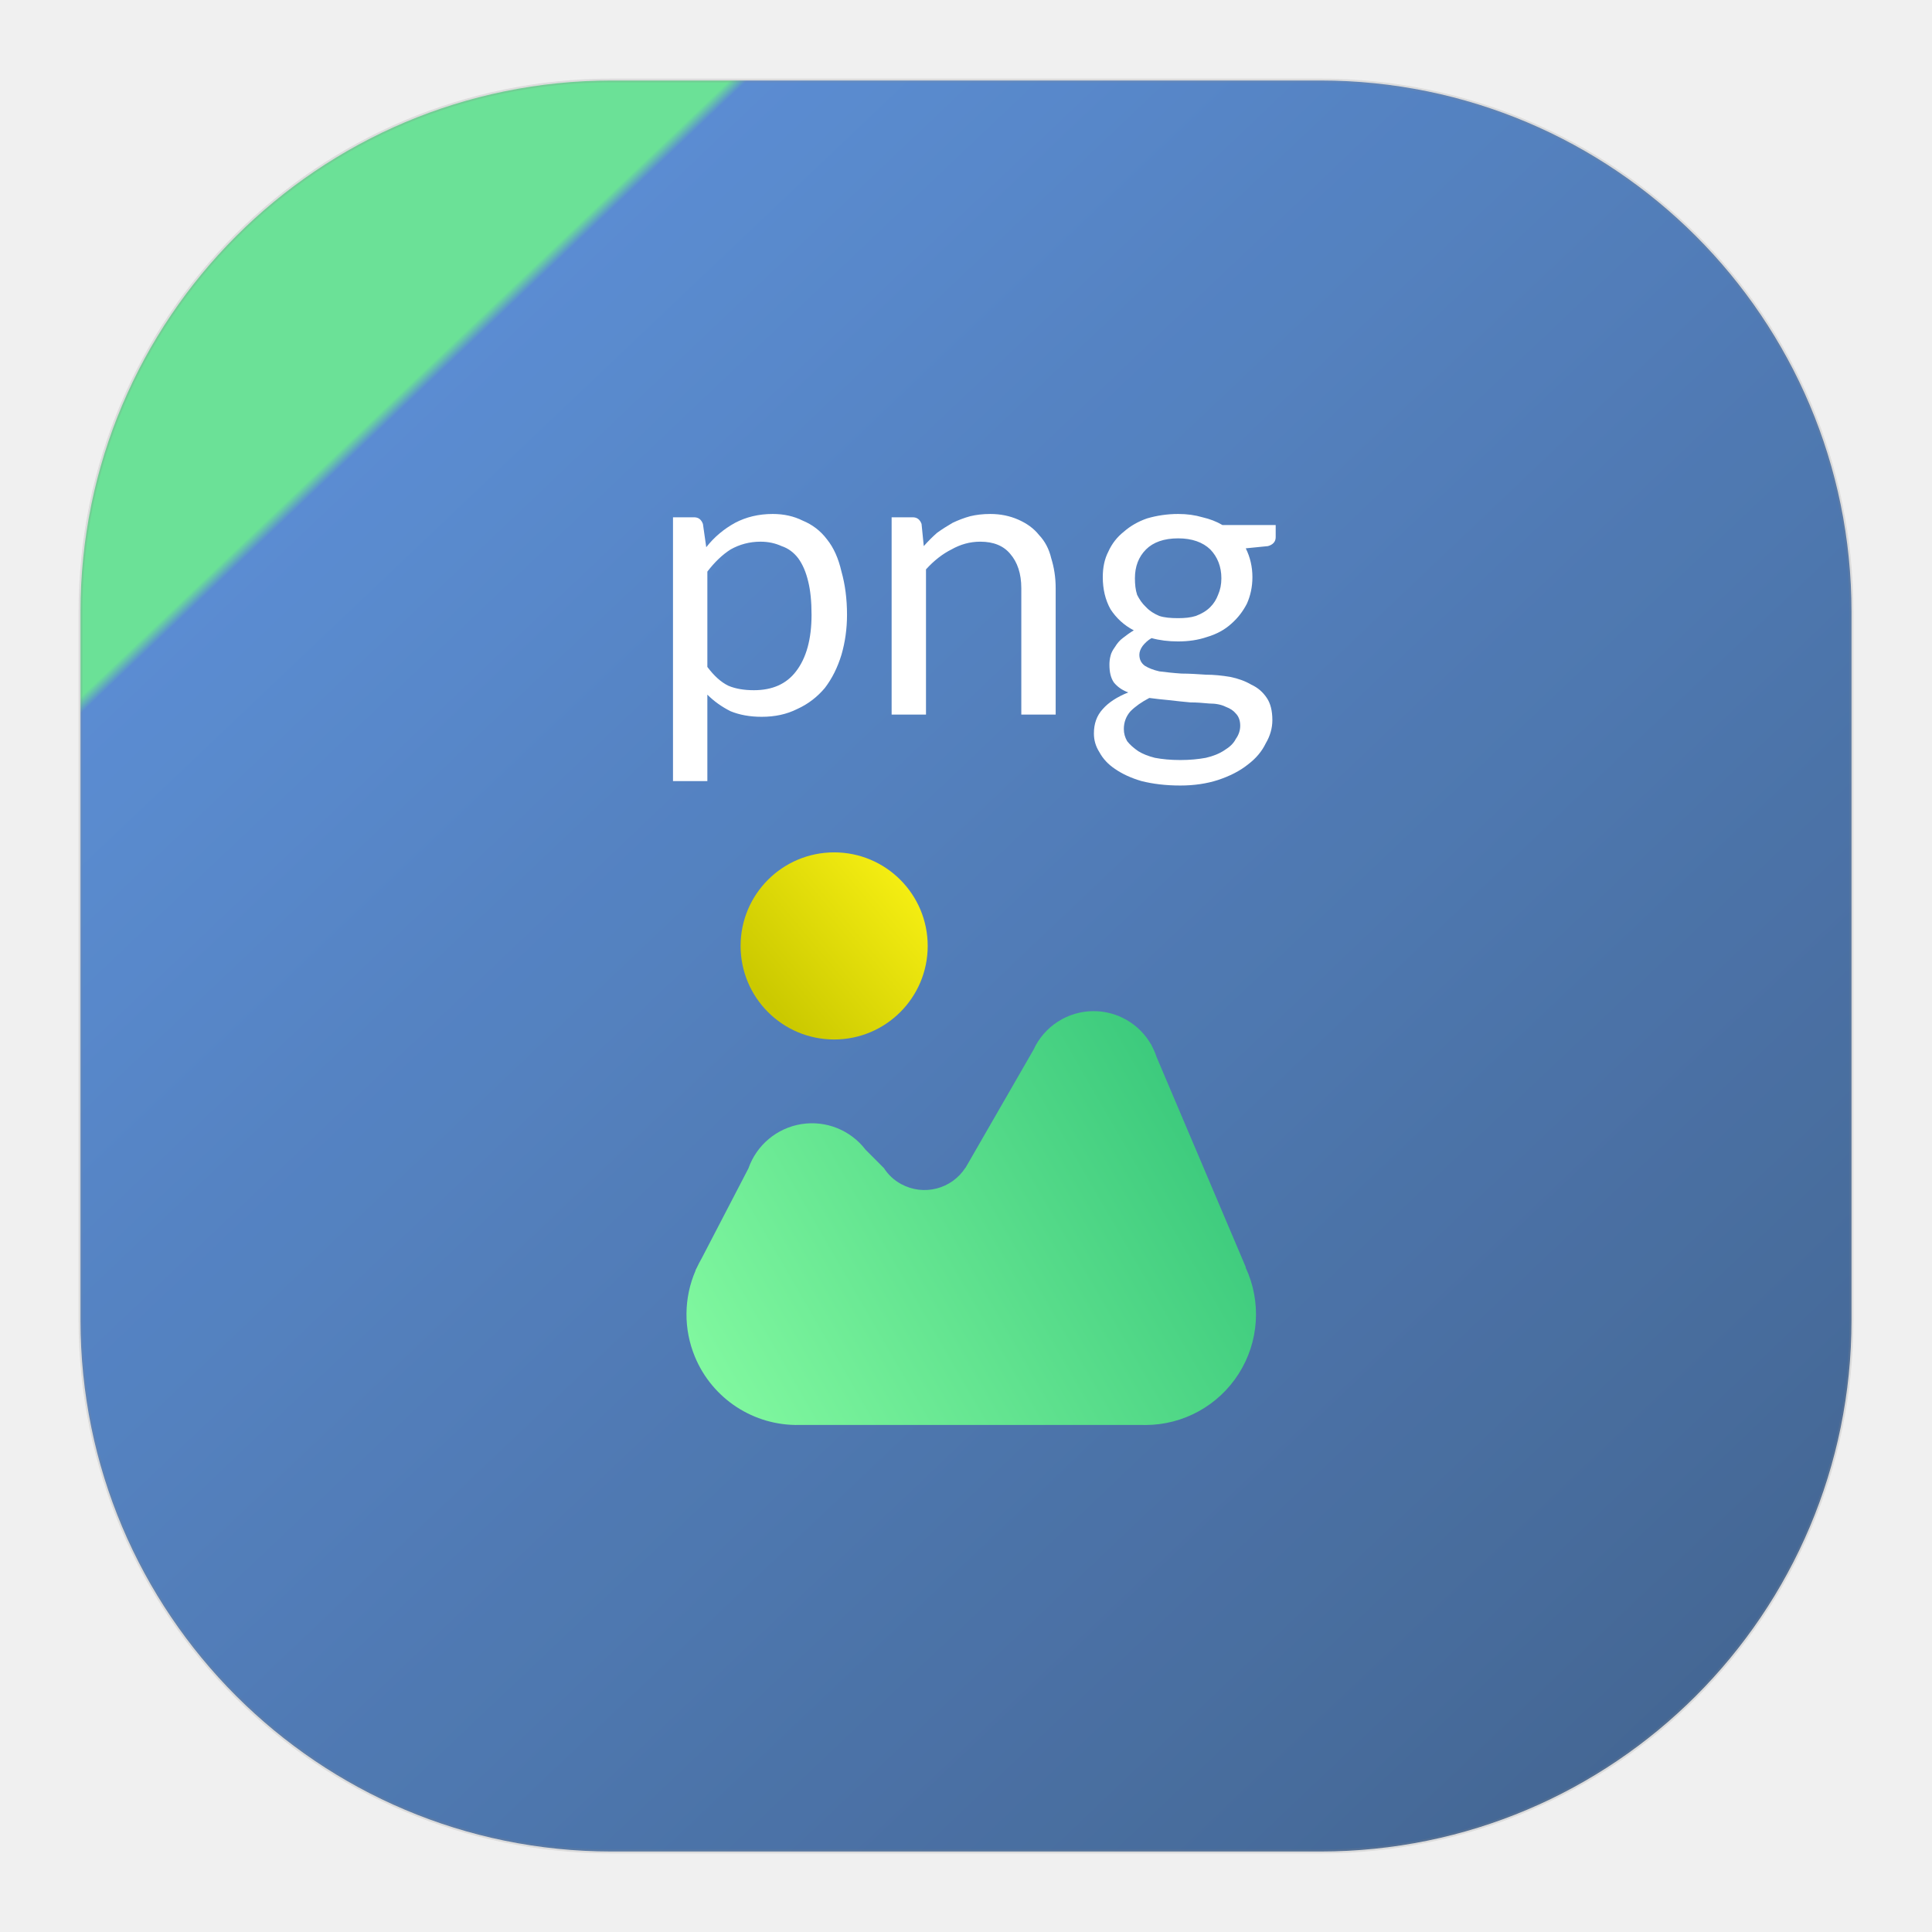
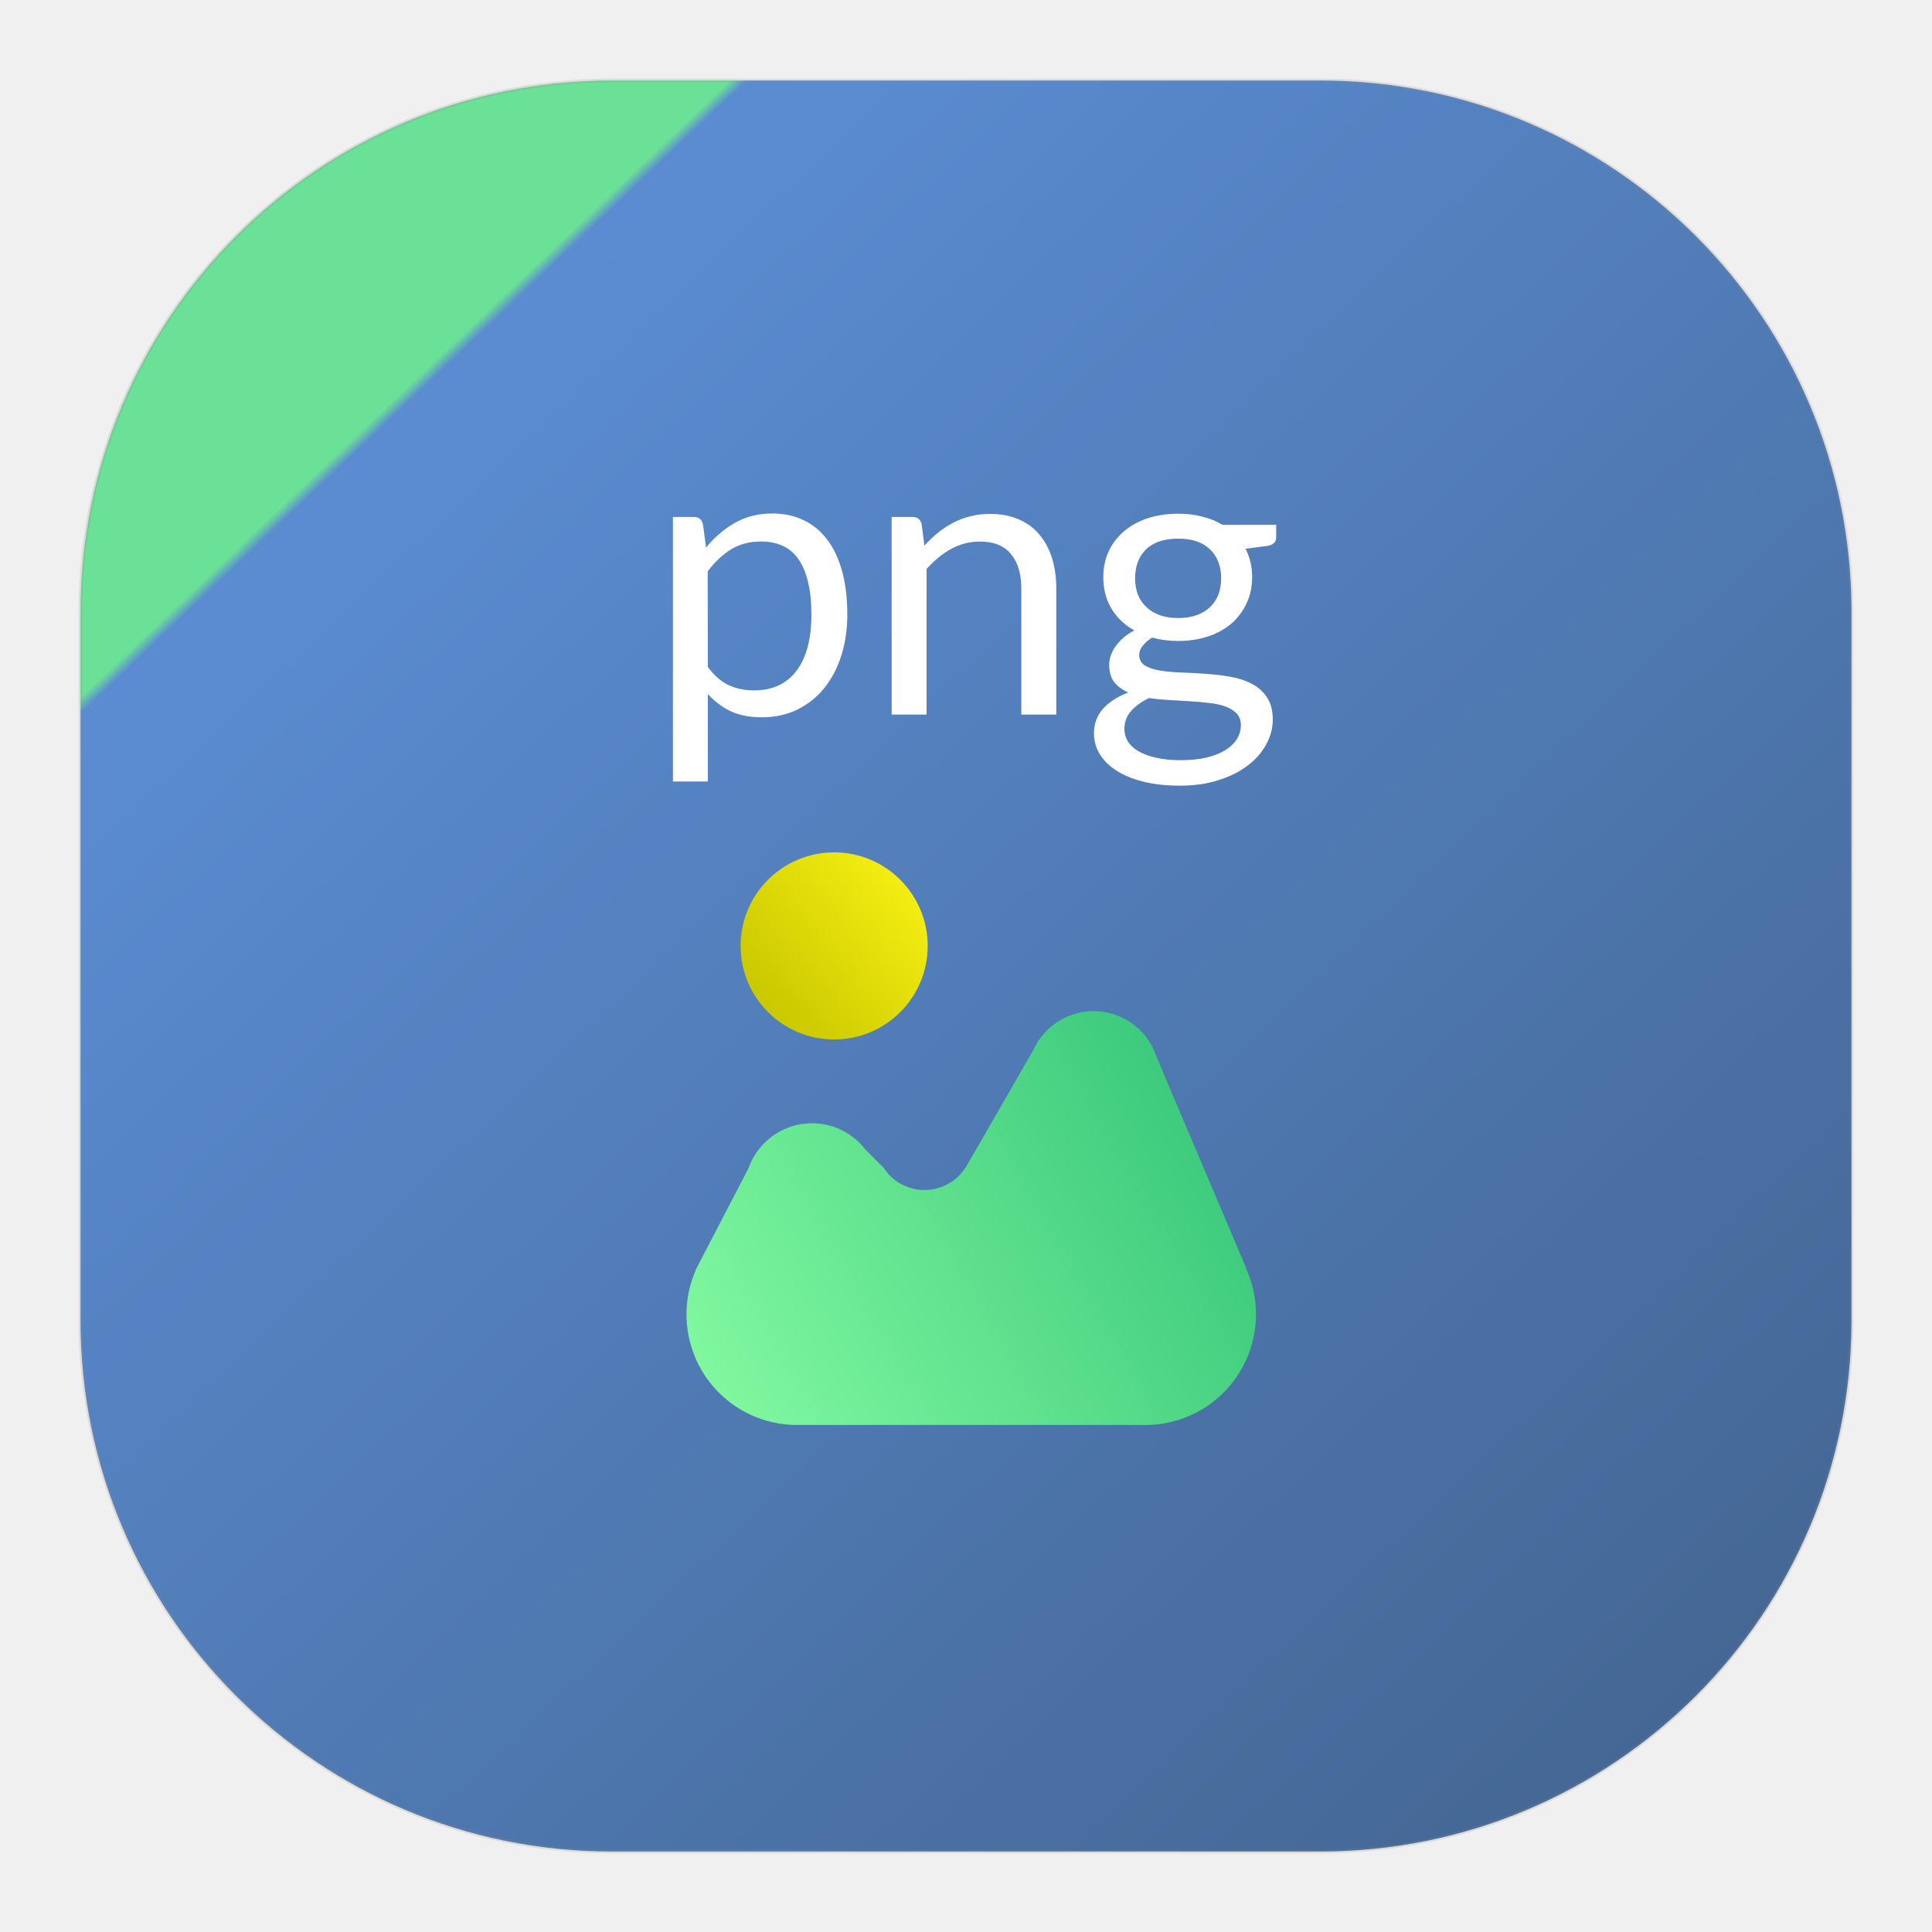
<svg xmlns="http://www.w3.org/2000/svg" viewBox="0 0 24 24" width="512" height="512" fill="none" version="1.1">
  <rect x="1" y="1" width="22" height="22" rx="6.6" fill="url(#a)" opacity=".9" stroke="gray" stroke-opacity=".2" vector-effect="non-scaling-stroke" style="-inkscape-stroke:hairline" />
  <g transform="matrix(.64745 0 0 .64745 3.9633 6.3807)">
    <path d="m9.883 10.089a1.795 1.795 0 1 0 0-3.59 1.795 1.795 0 0 0 0 3.59" fill="url(#b)" />
    <path d="m14.862 9.545a1.27 1.27 0 0 0-1.155 0.743l-1.27 2.205-0.021 0.036-0.013 0.023h-3e-3a0.934 0.934 0 0 1-1.228 0.313 0.9 0.9 0 0 1-0.337-0.313h-2e-3l-0.348-0.349a1.293 1.293 0 0 0-2.247 0.36l-0.897 1.726q-0.052 0.09-0.095 0.183l-0.023 0.045 2e-3 3e-3a2.12 2.12 0 0 0-0.014 1.655 2.12 2.12 0 0 0 2.008 1.31h6.589l0.047 1e-3a2.124 2.124 0 0 0 1.922-3.024l4e-3 -5e-3 -1.713-4.035a1.3 1.3 0 0 0-0.087-0.204l-0.013-0.031h-3e-3a1.27 1.27 0 0 0-1.104-0.642z" fill="url(#c)" />
  </g>
  <g transform="matrix(.88121 0 0 .88121 1.4138 2.7084)" alignment-baseline="middle" fill="#fff" font-family="Lato" text-anchor="middle">
-     <text x="12" y="7">
-       <tspan font-size="5.5px">png</tspan>
-     </text>
+     <path d="m 8.374,6.329 q 0.135,0.181 0.294,0.256 0.16,0.074 0.357,0.074 0.391,0 0.6,-0.278 0.209,-0.278 0.209,-0.792 0,-0.272 -0.05,-0.468 -0.047,-0.195 -0.138,-0.319 -0.091,-0.127 -0.223,-0.184 -0.132,-0.058 -0.3,-0.058 -0.239,0 -0.421,0.11 -0.179,0.11 -0.33,0.311 z m -0.025,-1.683 q 0.176,-0.217 0.407,-0.349 0.231,-0.132 0.528,-0.132 0.242,0 0.437,0.093 0.195,0.091 0.333,0.272 0.138,0.179 0.212,0.446 0.074,0.267 0.074,0.613 0,0.308 -0.083,0.575 -0.083,0.264 -0.239,0.459 -0.154,0.193 -0.379,0.305 -0.223,0.11 -0.503,0.11 -0.256,0 -0.44,-0.085 -0.181,-0.088 -0.322,-0.242 v 1.232 h -0.492 v -3.729 h 0.294 q 0.104,0 0.129,0.102 z M 11.427,4.619 q 0.091,-0.102 0.193,-0.184 0.102,-0.083 0.214,-0.14 0.116,-0.06 0.242,-0.091 0.129,-0.033 0.278,-0.033 0.228,0 0.402,0.077 0.176,0.074 0.291,0.214 0.118,0.138 0.179,0.333 0.06,0.195 0.06,0.432 V 7 H 12.793 V 5.226 q 0,-0.316 -0.146,-0.489 -0.143,-0.176 -0.437,-0.176 -0.217,0 -0.407,0.104 -0.187,0.104 -0.346,0.283 V 7 H 10.965 V 4.214 h 0.294 q 0.104,0 0.129,0.102 z m 3.578,1.02 q 0.148,0 0.261,-0.041 0.113,-0.041 0.19,-0.116 0.077,-0.074 0.116,-0.176 0.038,-0.104 0.038,-0.228 0,-0.256 -0.157,-0.407 -0.154,-0.151 -0.448,-0.151 -0.297,0 -0.454,0.151 -0.154,0.151 -0.154,0.407 0,0.124 0.038,0.228 0.041,0.102 0.118,0.176 0.077,0.074 0.19,0.116 0.113,0.041 0.261,0.041 z m 0.883,1.512 q 0,-0.102 -0.058,-0.165 -0.058,-0.063 -0.157,-0.099 -0.096,-0.036 -0.226,-0.05 -0.129,-0.017 -0.275,-0.025 -0.143,-0.008 -0.291,-0.017 -0.148,-0.008 -0.286,-0.028 -0.154,0.071 -0.253,0.181 -0.096,0.107 -0.096,0.253 0,0.093 0.047,0.173 0.05,0.083 0.148,0.14 0.099,0.06 0.247,0.093 0.151,0.036 0.355,0.036 0.198,0 0.355,-0.036 0.157,-0.036 0.264,-0.102 0.11,-0.066 0.168,-0.157 0.058,-0.091 0.058,-0.201 z m 0.498,-2.827 v 0.181 q 0,0.091 -0.116,0.116 l -0.316,0.041 q 0.093,0.181 0.093,0.402 0,0.203 -0.08,0.371 -0.077,0.165 -0.214,0.283 -0.138,0.118 -0.33,0.181 -0.193,0.063 -0.418,0.063 -0.195,0 -0.368,-0.047 -0.088,0.055 -0.135,0.118 -0.047,0.06 -0.047,0.124 0,0.099 0.08,0.151 0.083,0.05 0.214,0.071 0.132,0.022 0.3,0.028 0.171,0.005 0.346,0.019 0.179,0.011 0.346,0.041 0.171,0.03 0.302,0.099 0.132,0.069 0.212,0.19 0.083,0.121 0.083,0.314 0,0.179 -0.091,0.346 -0.088,0.168 -0.256,0.297 -0.168,0.132 -0.412,0.209 -0.242,0.08 -0.547,0.08 -0.305,0 -0.533,-0.06 -0.228,-0.06 -0.38,-0.162 -0.151,-0.102 -0.228,-0.236 -0.074,-0.132 -0.074,-0.278 0,-0.206 0.129,-0.349 0.129,-0.143 0.355,-0.228 -0.124,-0.055 -0.198,-0.146 -0.071,-0.093 -0.071,-0.25 0,-0.06 0.022,-0.124 0.022,-0.066 0.066,-0.129 0.047,-0.066 0.113,-0.124 0.066,-0.058 0.154,-0.102 -0.206,-0.116 -0.322,-0.305 -0.116,-0.193 -0.116,-0.446 0,-0.203 0.077,-0.368 0.08,-0.168 0.22,-0.283 0.14,-0.118 0.333,-0.181 0.195,-0.063 0.426,-0.063 0.181,0 0.338,0.041 0.157,0.038 0.286,0.116 z" style="font-size:5.5px" aria-label="png" />
  </g>
  <defs>
    <linearGradient id="b" x1="8.626" x2="11.245" y1="9.359" y2="7.15" gradientUnits="userSpaceOnUse">
      <stop stop-color="#CBC900" offset="0" />
      <stop stop-color="#F4ED12" offset="1" />
    </linearGradient>
    <linearGradient id="c" x1="6.983" x2="17.978" y1="16.954" y2="10.606" gradientUnits="userSpaceOnUse">
      <stop stop-color="#84FAA1" offset="0" />
      <stop stop-color="#33C478" offset="1" />
    </linearGradient>
    <linearGradient id="a" x1=".05" x2="1" y2="1" gradientTransform="scale(22)" gradientUnits="userSpaceOnUse">
      <stop stop-color="#5cdf8d" offset=".2" />
      <stop stop-color="#4a81ce" offset=".205" />
      <stop stop-color="#305687" offset="1" />
    </linearGradient>
  </defs>
</svg>
